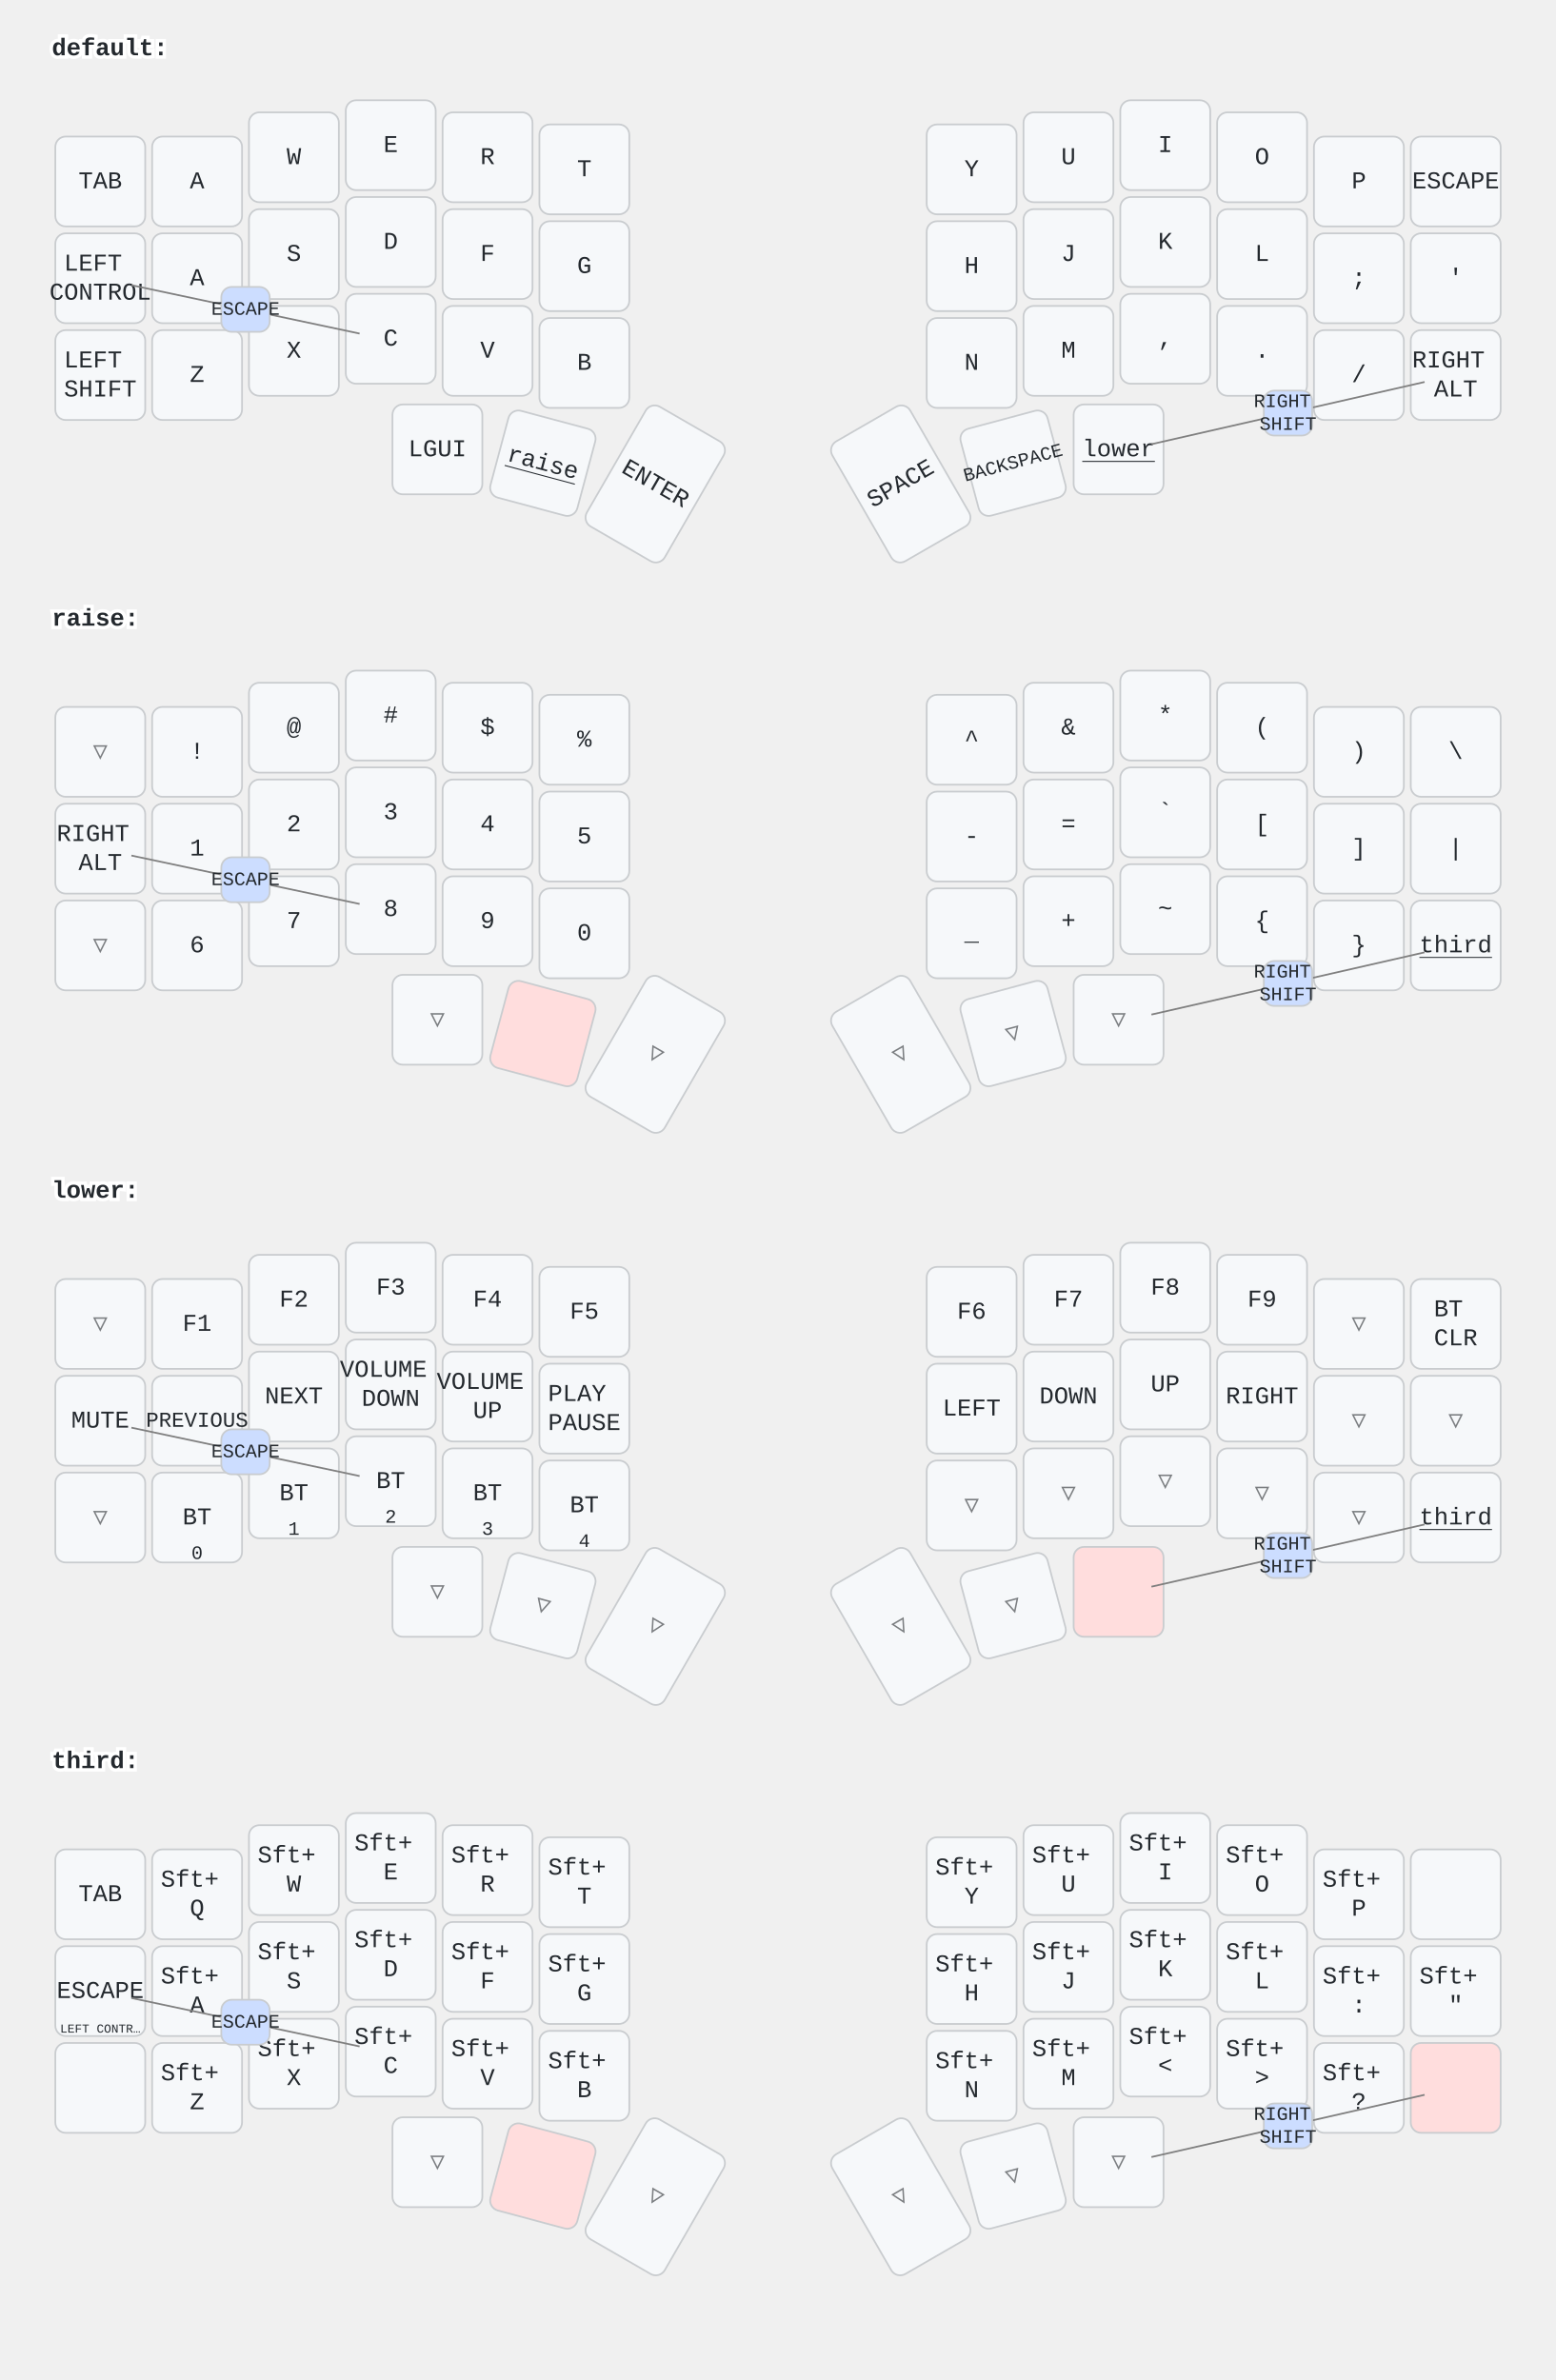
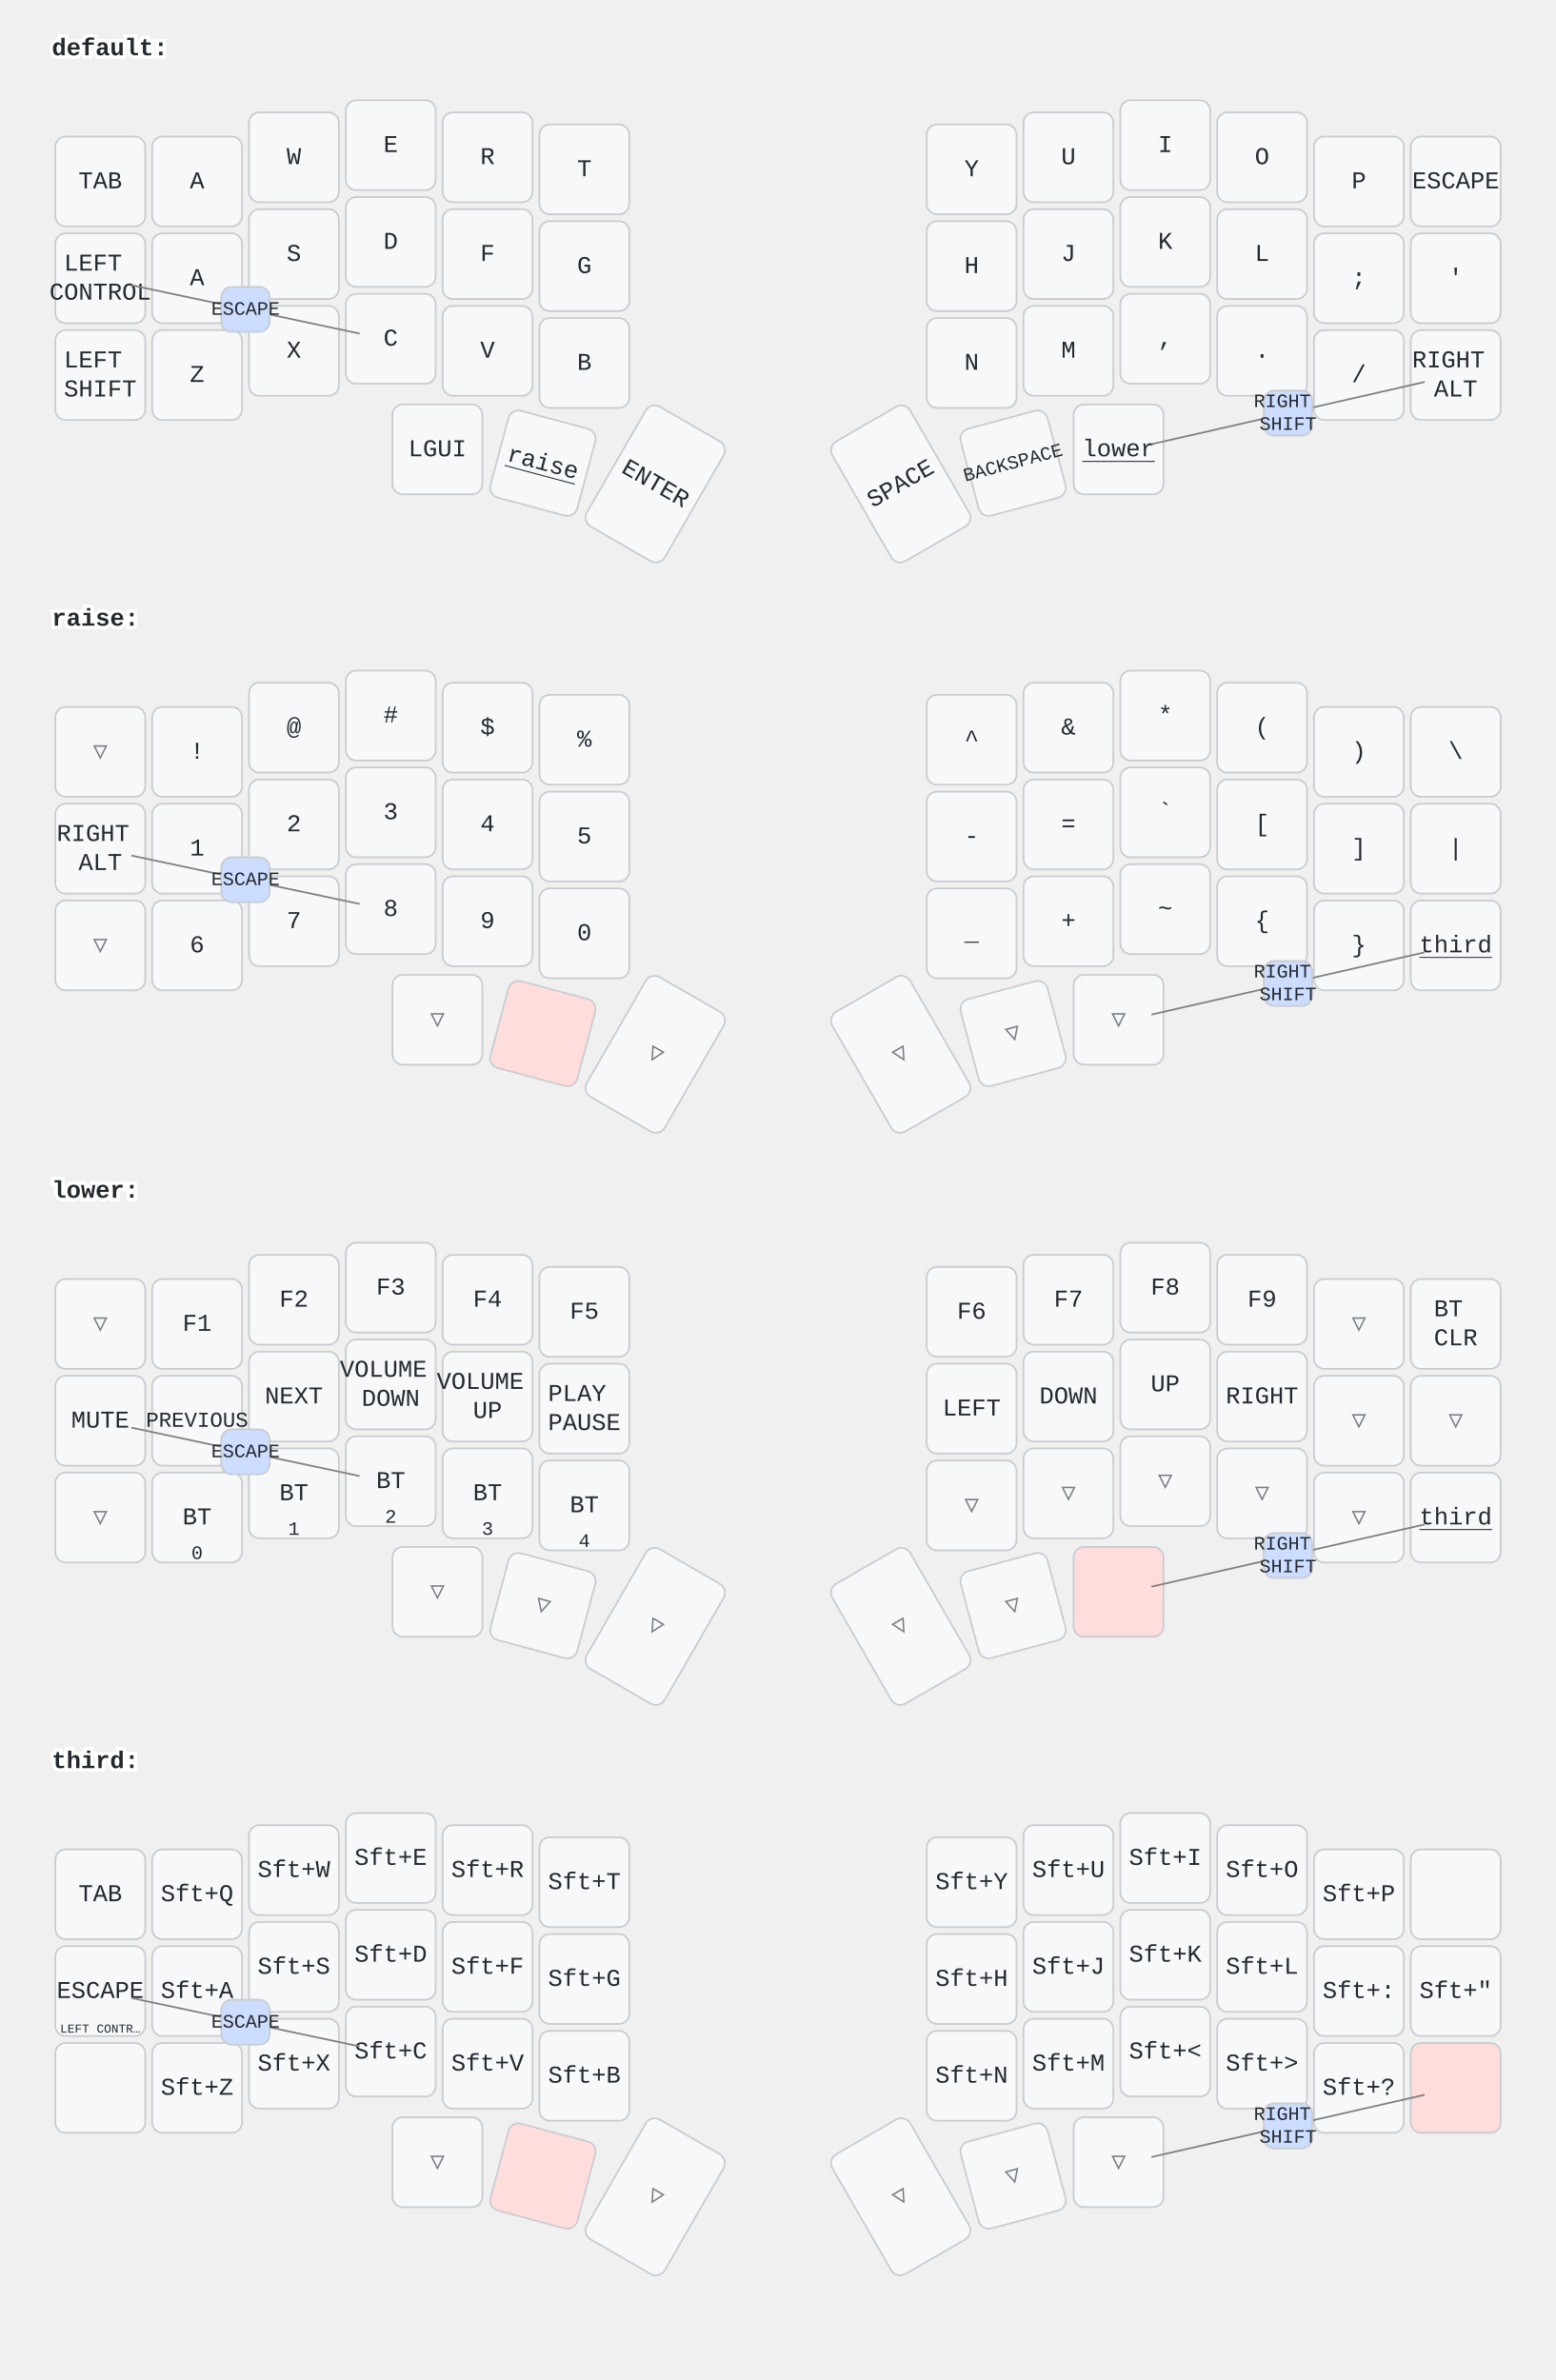
<svg xmlns="http://www.w3.org/2000/svg" width="900" height="1377" viewBox="0 0 900 1377" class="keymap">
  <style>/* inherit to force styles through use tags */
svg path {
    fill: inherit;
}

/* font and background color specifications */
svg.keymap {
    font-family: SFMono-Regular,Consolas,Liberation Mono,Menlo,monospace;
    font-size: 14px;
    font-kerning: normal;
    text-rendering: optimizeLegibility;
    fill: #24292e;
}

/* default key styling */
rect.key {
    fill: #f6f8fa;
}

rect.key, rect.combo {
    stroke: #c9cccf;
    stroke-width: 1;
}

/* default key side styling, only used is draw_key_sides is set */
rect.side {
    filter: brightness(90%);
}

/* color accent for combo boxes */
rect.combo, rect.combo-separate {
    fill: #cdf;
}

/* color accent for held keys */
rect.held, rect.combo.held {
    fill: #fdd;
}

/* color accent for ghost (optional) keys */
rect.ghost, rect.combo.ghost {
    stroke-dasharray: 4, 4;
    stroke-width: 2;
}

text {
    text-anchor: middle;
    dominant-baseline: middle;
}

/* styling for layer labels */
text.label {
    font-weight: bold;
    text-anchor: start;
    stroke: white;
    stroke-width: 4;
    paint-order: stroke;
}

/* styling for optional footer */
text.footer {
    text-anchor: end;
    dominant-baseline: auto;
    stroke: white;
    stroke-width: 4;
    paint-order: stroke;
}

- /* styling for combo tap, and key hold/shifted label text */
- text.combo, text.hold, text.shifted {
+ /* styling for combo tap, and key non-tap label text */
+ text.combo, text.hold, text.shifted, text.left, text.right {
    font-size: 11px;
}

text.hold {
    text-anchor: middle;
    dominant-baseline: auto;
}

text.shifted {
    text-anchor: middle;
    dominant-baseline: hanging;
}

+ text.left {
+     text-anchor: start;
+ }
+ 
+ text.right {
+     text-anchor: end;
+ }
+ 
text.layer-activator {
    text-decoration: underline;
}

/* styling for hold/shifted label text in combo box */
- text.combo.hold, text.combo.shifted {
+ text.combo.hold, text.combo.shifted, text.combo.left, text.combo.right {
    font-size: 8px;
}

/* lighter symbol for transparent keys */
text.trans {
    fill: #7b7e81;
}

/* styling for combo dendrons */
path.combo {
    stroke-width: 1;
    stroke: gray;
    fill: none;
}

/* Start Tabler Icons Cleanup */
/* cannot use height/width with glyphs */
.icon-tabler &gt; path {
    fill: inherit;
    stroke: inherit;
    stroke-width: 2;
}
/* hide tabler's default box */
.icon-tabler &gt; path[stroke="none"][fill="none"] {
    visibility: hidden;
}
/* End Tabler Icons Cleanup */
</style>
  <g transform="translate(30, 0)" class="layer-default">
    <text x="0" y="28" class="label" id="default">default:</text>
    <g transform="translate(0, 56)">
      <g transform="translate(28, 49)" class="key keypos-0">
        <rect rx="6" ry="6" x="-26" y="-26" width="52" height="52" class="key" />
        <text x="0" y="0" class="key tap">TAB</text>
      </g>
      <g transform="translate(84, 49)" class="key keypos-1">
        <rect rx="6" ry="6" x="-26" y="-26" width="52" height="52" class="key" />
        <text x="0" y="0" class="key tap">A</text>
      </g>
      <g transform="translate(140, 35)" class="key keypos-2">
        <rect rx="6" ry="6" x="-26" y="-26" width="52" height="52" class="key" />
        <text x="0" y="0" class="key tap">W</text>
      </g>
      <g transform="translate(196, 28)" class="key keypos-3">
        <rect rx="6" ry="6" x="-26" y="-26" width="52" height="52" class="key" />
        <text x="0" y="0" class="key tap">E</text>
      </g>
      <g transform="translate(252, 35)" class="key keypos-4">
        <rect rx="6" ry="6" x="-26" y="-26" width="52" height="52" class="key" />
        <text x="0" y="0" class="key tap">R</text>
      </g>
      <g transform="translate(308, 42)" class="key keypos-5">
        <rect rx="6" ry="6" x="-26" y="-26" width="52" height="52" class="key" />
        <text x="0" y="0" class="key tap">T</text>
      </g>
      <g transform="translate(532, 42)" class="key keypos-6">
        <rect rx="6" ry="6" x="-26" y="-26" width="52" height="52" class="key" />
        <text x="0" y="0" class="key tap">Y</text>
      </g>
      <g transform="translate(588, 35)" class="key keypos-7">
        <rect rx="6" ry="6" x="-26" y="-26" width="52" height="52" class="key" />
        <text x="0" y="0" class="key tap">U</text>
      </g>
      <g transform="translate(644, 28)" class="key keypos-8">
        <rect rx="6" ry="6" x="-26" y="-26" width="52" height="52" class="key" />
        <text x="0" y="0" class="key tap">I</text>
      </g>
      <g transform="translate(700, 35)" class="key keypos-9">
        <rect rx="6" ry="6" x="-26" y="-26" width="52" height="52" class="key" />
        <text x="0" y="0" class="key tap">O</text>
      </g>
      <g transform="translate(756, 49)" class="key keypos-10">
        <rect rx="6" ry="6" x="-26" y="-26" width="52" height="52" class="key" />
        <text x="0" y="0" class="key tap">P</text>
      </g>
      <g transform="translate(812, 49)" class="key keypos-11">
        <rect rx="6" ry="6" x="-26" y="-26" width="52" height="52" class="key" />
        <text x="0" y="0" class="key tap">ESCAPE</text>
      </g>
      <g transform="translate(28, 105)" class="key keypos-12">
        <rect rx="6" ry="6" x="-26" y="-26" width="52" height="52" class="key" />
        <text x="0" y="0" class="key tap">
          <tspan x="0" dy="-0.6em">LEFT</tspan>
          <tspan x="0" dy="1.2em">CONTROL</tspan>
        </text>
      </g>
      <g transform="translate(84, 105)" class="key keypos-13">
        <rect rx="6" ry="6" x="-26" y="-26" width="52" height="52" class="key" />
        <text x="0" y="0" class="key tap">A</text>
      </g>
      <g transform="translate(140, 91)" class="key keypos-14">
        <rect rx="6" ry="6" x="-26" y="-26" width="52" height="52" class="key" />
        <text x="0" y="0" class="key tap">S</text>
      </g>
      <g transform="translate(196, 84)" class="key keypos-15">
        <rect rx="6" ry="6" x="-26" y="-26" width="52" height="52" class="key" />
        <text x="0" y="0" class="key tap">D</text>
      </g>
      <g transform="translate(252, 91)" class="key keypos-16">
        <rect rx="6" ry="6" x="-26" y="-26" width="52" height="52" class="key" />
        <text x="0" y="0" class="key tap">F</text>
      </g>
      <g transform="translate(308, 98)" class="key keypos-17">
        <rect rx="6" ry="6" x="-26" y="-26" width="52" height="52" class="key" />
        <text x="0" y="0" class="key tap">G</text>
      </g>
      <g transform="translate(532, 98)" class="key keypos-18">
        <rect rx="6" ry="6" x="-26" y="-26" width="52" height="52" class="key" />
        <text x="0" y="0" class="key tap">H</text>
      </g>
      <g transform="translate(588, 91)" class="key keypos-19">
        <rect rx="6" ry="6" x="-26" y="-26" width="52" height="52" class="key" />
        <text x="0" y="0" class="key tap">J</text>
      </g>
      <g transform="translate(644, 84)" class="key keypos-20">
        <rect rx="6" ry="6" x="-26" y="-26" width="52" height="52" class="key" />
        <text x="0" y="0" class="key tap">K</text>
      </g>
      <g transform="translate(700, 91)" class="key keypos-21">
        <rect rx="6" ry="6" x="-26" y="-26" width="52" height="52" class="key" />
        <text x="0" y="0" class="key tap">L</text>
      </g>
      <g transform="translate(756, 105)" class="key keypos-22">
        <rect rx="6" ry="6" x="-26" y="-26" width="52" height="52" class="key" />
        <text x="0" y="0" class="key tap">;</text>
      </g>
      <g transform="translate(812, 105)" class="key keypos-23">
        <rect rx="6" ry="6" x="-26" y="-26" width="52" height="52" class="key" />
        <text x="0" y="0" class="key tap">'</text>
      </g>
      <g transform="translate(28, 161)" class="key keypos-24">
        <rect rx="6" ry="6" x="-26" y="-26" width="52" height="52" class="key" />
        <text x="0" y="0" class="key tap">
          <tspan x="0" dy="-0.6em">LEFT</tspan>
          <tspan x="0" dy="1.2em">SHIFT</tspan>
        </text>
      </g>
      <g transform="translate(84, 161)" class="key keypos-25">
        <rect rx="6" ry="6" x="-26" y="-26" width="52" height="52" class="key" />
        <text x="0" y="0" class="key tap">Z</text>
      </g>
      <g transform="translate(140, 147)" class="key keypos-26">
        <rect rx="6" ry="6" x="-26" y="-26" width="52" height="52" class="key" />
        <text x="0" y="0" class="key tap">X</text>
      </g>
      <g transform="translate(196, 140)" class="key keypos-27">
        <rect rx="6" ry="6" x="-26" y="-26" width="52" height="52" class="key" />
        <text x="0" y="0" class="key tap">C</text>
      </g>
      <g transform="translate(252, 147)" class="key keypos-28">
        <rect rx="6" ry="6" x="-26" y="-26" width="52" height="52" class="key" />
        <text x="0" y="0" class="key tap">V</text>
      </g>
      <g transform="translate(308, 154)" class="key keypos-29">
        <rect rx="6" ry="6" x="-26" y="-26" width="52" height="52" class="key" />
        <text x="0" y="0" class="key tap">B</text>
      </g>
      <g transform="translate(532, 154)" class="key keypos-30">
        <rect rx="6" ry="6" x="-26" y="-26" width="52" height="52" class="key" />
        <text x="0" y="0" class="key tap">N</text>
      </g>
      <g transform="translate(588, 147)" class="key keypos-31">
        <rect rx="6" ry="6" x="-26" y="-26" width="52" height="52" class="key" />
        <text x="0" y="0" class="key tap">M</text>
      </g>
      <g transform="translate(644, 140)" class="key keypos-32">
        <rect rx="6" ry="6" x="-26" y="-26" width="52" height="52" class="key" />
        <text x="0" y="0" class="key tap">,</text>
      </g>
      <g transform="translate(700, 147)" class="key keypos-33">
        <rect rx="6" ry="6" x="-26" y="-26" width="52" height="52" class="key" />
        <text x="0" y="0" class="key tap">.</text>
      </g>
      <g transform="translate(756, 161)" class="key keypos-34">
        <rect rx="6" ry="6" x="-26" y="-26" width="52" height="52" class="key" />
        <text x="0" y="0" class="key tap">/</text>
      </g>
      <g transform="translate(812, 161)" class="key keypos-35">
        <rect rx="6" ry="6" x="-26" y="-26" width="52" height="52" class="key" />
        <text x="0" y="0" class="key tap">
          <tspan x="0" dy="-0.6em">RIGHT</tspan>
          <tspan x="0" dy="1.2em">ALT</tspan>
        </text>
      </g>
      <g transform="translate(223, 204)" class="key keypos-36">
        <rect rx="6" ry="6" x="-26" y="-26" width="52" height="52" class="key" />
        <text x="0" y="0" class="key tap">LGUI</text>
      </g>
      <g transform="translate(284, 212) rotate(15.0)" class="key keypos-37">
        <rect rx="6" ry="6" x="-26" y="-26" width="52" height="52" class="key" />
        <a href="#raise">
          <text x="0" y="0" class="key tap layer-activator">raise</text>
        </a>
      </g>
      <g transform="translate(349, 224) rotate(30.0)" class="key keypos-38">
        <rect rx="6" ry="6" x="-26" y="-40" width="52" height="80" class="key" />
        <text x="0" y="0" class="key tap">ENTER</text>
      </g>
      <g transform="translate(491, 224) rotate(-30.0)" class="key keypos-39">
        <rect rx="6" ry="6" x="-26" y="-40" width="52" height="80" class="key" />
        <text x="0" y="0" class="key tap">SPACE</text>
      </g>
      <g transform="translate(556, 212) rotate(-15.0)" class="key keypos-40">
        <rect rx="6" ry="6" x="-26" y="-26" width="52" height="52" class="key" />
        <text x="0" y="0" class="key tap">
          <tspan style="font-size: 78%">BACKSPACE</tspan>
        </text>
      </g>
      <g transform="translate(617, 204)" class="key keypos-41">
        <rect rx="6" ry="6" x="-26" y="-26" width="52" height="52" class="key" />
        <a href="#lower">
          <text x="0" y="0" class="key tap layer-activator">lower</text>
        </a>
      </g>
      <g class="combo combopos-0">
        <path d="M112,123 l-66,-14" class="combo" />
        <path d="M112,123 l66,14" class="combo" />
        <rect rx="6" ry="6" x="98" y="110" width="28" height="26" class="combo" />
        <text x="112" y="123" class="combo tap">ESCAPE</text>
      </g>
      <g class="combo combopos-1">
        <path d="M715,183 l-79,18" class="combo" />
        <path d="M715,183 l79,-18" class="combo" />
        <rect rx="6" ry="6" x="701" y="170" width="28" height="26" class="combo" />
        <text x="715" y="183" class="combo tap">
          <tspan x="715" dy="-0.6em">RIGHT</tspan>
          <tspan x="715" dy="1.2em">SHIFT</tspan>
        </text>
      </g>
    </g>
  </g>
  <g transform="translate(30, 330)" class="layer-raise">
    <text x="0" y="28" class="label" id="raise">raise:</text>
    <g transform="translate(0, 56)">
      <g transform="translate(28, 49)" class="key trans keypos-0">
        <rect rx="6" ry="6" x="-26" y="-26" width="52" height="52" class="key trans" />
        <text x="0" y="0" class="key trans tap">▽</text>
      </g>
      <g transform="translate(84, 49)" class="key keypos-1">
        <rect rx="6" ry="6" x="-26" y="-26" width="52" height="52" class="key" />
        <text x="0" y="0" class="key tap">!</text>
      </g>
      <g transform="translate(140, 35)" class="key keypos-2">
        <rect rx="6" ry="6" x="-26" y="-26" width="52" height="52" class="key" />
        <text x="0" y="0" class="key tap">@</text>
      </g>
      <g transform="translate(196, 28)" class="key keypos-3">
        <rect rx="6" ry="6" x="-26" y="-26" width="52" height="52" class="key" />
        <text x="0" y="0" class="key tap">#</text>
      </g>
      <g transform="translate(252, 35)" class="key keypos-4">
        <rect rx="6" ry="6" x="-26" y="-26" width="52" height="52" class="key" />
        <text x="0" y="0" class="key tap">$</text>
      </g>
      <g transform="translate(308, 42)" class="key keypos-5">
        <rect rx="6" ry="6" x="-26" y="-26" width="52" height="52" class="key" />
        <text x="0" y="0" class="key tap">%</text>
      </g>
      <g transform="translate(532, 42)" class="key keypos-6">
        <rect rx="6" ry="6" x="-26" y="-26" width="52" height="52" class="key" />
        <text x="0" y="0" class="key tap">^</text>
      </g>
      <g transform="translate(588, 35)" class="key keypos-7">
        <rect rx="6" ry="6" x="-26" y="-26" width="52" height="52" class="key" />
        <text x="0" y="0" class="key tap">&amp;</text>
      </g>
      <g transform="translate(644, 28)" class="key keypos-8">
        <rect rx="6" ry="6" x="-26" y="-26" width="52" height="52" class="key" />
        <text x="0" y="0" class="key tap">*</text>
      </g>
      <g transform="translate(700, 35)" class="key keypos-9">
        <rect rx="6" ry="6" x="-26" y="-26" width="52" height="52" class="key" />
        <text x="0" y="0" class="key tap">(</text>
      </g>
      <g transform="translate(756, 49)" class="key keypos-10">
        <rect rx="6" ry="6" x="-26" y="-26" width="52" height="52" class="key" />
        <text x="0" y="0" class="key tap">)</text>
      </g>
      <g transform="translate(812, 49)" class="key keypos-11">
        <rect rx="6" ry="6" x="-26" y="-26" width="52" height="52" class="key" />
        <text x="0" y="0" class="key tap">\</text>
      </g>
      <g transform="translate(28, 105)" class="key keypos-12">
        <rect rx="6" ry="6" x="-26" y="-26" width="52" height="52" class="key" />
        <text x="0" y="0" class="key tap">
          <tspan x="0" dy="-0.6em">RIGHT</tspan>
          <tspan x="0" dy="1.2em">ALT</tspan>
        </text>
      </g>
      <g transform="translate(84, 105)" class="key keypos-13">
        <rect rx="6" ry="6" x="-26" y="-26" width="52" height="52" class="key" />
        <text x="0" y="0" class="key tap">1</text>
      </g>
      <g transform="translate(140, 91)" class="key keypos-14">
        <rect rx="6" ry="6" x="-26" y="-26" width="52" height="52" class="key" />
        <text x="0" y="0" class="key tap">2</text>
      </g>
      <g transform="translate(196, 84)" class="key keypos-15">
        <rect rx="6" ry="6" x="-26" y="-26" width="52" height="52" class="key" />
        <text x="0" y="0" class="key tap">3</text>
      </g>
      <g transform="translate(252, 91)" class="key keypos-16">
        <rect rx="6" ry="6" x="-26" y="-26" width="52" height="52" class="key" />
        <text x="0" y="0" class="key tap">4</text>
      </g>
      <g transform="translate(308, 98)" class="key keypos-17">
        <rect rx="6" ry="6" x="-26" y="-26" width="52" height="52" class="key" />
        <text x="0" y="0" class="key tap">5</text>
      </g>
      <g transform="translate(532, 98)" class="key keypos-18">
        <rect rx="6" ry="6" x="-26" y="-26" width="52" height="52" class="key" />
        <text x="0" y="0" class="key tap">-</text>
      </g>
      <g transform="translate(588, 91)" class="key keypos-19">
        <rect rx="6" ry="6" x="-26" y="-26" width="52" height="52" class="key" />
        <text x="0" y="0" class="key tap">=</text>
      </g>
      <g transform="translate(644, 84)" class="key keypos-20">
        <rect rx="6" ry="6" x="-26" y="-26" width="52" height="52" class="key" />
        <text x="0" y="0" class="key tap">`</text>
      </g>
      <g transform="translate(700, 91)" class="key keypos-21">
        <rect rx="6" ry="6" x="-26" y="-26" width="52" height="52" class="key" />
        <text x="0" y="0" class="key tap">[</text>
      </g>
      <g transform="translate(756, 105)" class="key keypos-22">
        <rect rx="6" ry="6" x="-26" y="-26" width="52" height="52" class="key" />
        <text x="0" y="0" class="key tap">]</text>
      </g>
      <g transform="translate(812, 105)" class="key keypos-23">
        <rect rx="6" ry="6" x="-26" y="-26" width="52" height="52" class="key" />
        <text x="0" y="0" class="key tap">|</text>
      </g>
      <g transform="translate(28, 161)" class="key trans keypos-24">
        <rect rx="6" ry="6" x="-26" y="-26" width="52" height="52" class="key trans" />
        <text x="0" y="0" class="key trans tap">▽</text>
      </g>
      <g transform="translate(84, 161)" class="key keypos-25">
        <rect rx="6" ry="6" x="-26" y="-26" width="52" height="52" class="key" />
        <text x="0" y="0" class="key tap">6</text>
      </g>
      <g transform="translate(140, 147)" class="key keypos-26">
        <rect rx="6" ry="6" x="-26" y="-26" width="52" height="52" class="key" />
        <text x="0" y="0" class="key tap">7</text>
      </g>
      <g transform="translate(196, 140)" class="key keypos-27">
        <rect rx="6" ry="6" x="-26" y="-26" width="52" height="52" class="key" />
        <text x="0" y="0" class="key tap">8</text>
      </g>
      <g transform="translate(252, 147)" class="key keypos-28">
        <rect rx="6" ry="6" x="-26" y="-26" width="52" height="52" class="key" />
        <text x="0" y="0" class="key tap">9</text>
      </g>
      <g transform="translate(308, 154)" class="key keypos-29">
        <rect rx="6" ry="6" x="-26" y="-26" width="52" height="52" class="key" />
        <text x="0" y="0" class="key tap">0</text>
      </g>
      <g transform="translate(532, 154)" class="key keypos-30">
        <rect rx="6" ry="6" x="-26" y="-26" width="52" height="52" class="key" />
        <text x="0" y="0" class="key tap">_</text>
      </g>
      <g transform="translate(588, 147)" class="key keypos-31">
        <rect rx="6" ry="6" x="-26" y="-26" width="52" height="52" class="key" />
        <text x="0" y="0" class="key tap">+</text>
      </g>
      <g transform="translate(644, 140)" class="key keypos-32">
        <rect rx="6" ry="6" x="-26" y="-26" width="52" height="52" class="key" />
        <text x="0" y="0" class="key tap">~</text>
      </g>
      <g transform="translate(700, 147)" class="key keypos-33">
        <rect rx="6" ry="6" x="-26" y="-26" width="52" height="52" class="key" />
        <text x="0" y="0" class="key tap">{</text>
      </g>
      <g transform="translate(756, 161)" class="key keypos-34">
        <rect rx="6" ry="6" x="-26" y="-26" width="52" height="52" class="key" />
        <text x="0" y="0" class="key tap">}</text>
      </g>
      <g transform="translate(812, 161)" class="key keypos-35">
        <rect rx="6" ry="6" x="-26" y="-26" width="52" height="52" class="key" />
        <a href="#third">
          <text x="0" y="0" class="key tap layer-activator">third</text>
        </a>
      </g>
      <g transform="translate(223, 204)" class="key trans keypos-36">
        <rect rx="6" ry="6" x="-26" y="-26" width="52" height="52" class="key trans" />
        <text x="0" y="0" class="key trans tap">▽</text>
      </g>
      <g transform="translate(284, 212) rotate(15.0)" class="key held keypos-37">
        <rect rx="6" ry="6" x="-26" y="-26" width="52" height="52" class="key held" />
      </g>
      <g transform="translate(349, 224) rotate(30.0)" class="key trans keypos-38">
        <rect rx="6" ry="6" x="-26" y="-40" width="52" height="80" class="key trans" />
        <text x="0" y="0" class="key trans tap">▽</text>
      </g>
      <g transform="translate(491, 224) rotate(-30.0)" class="key trans keypos-39">
        <rect rx="6" ry="6" x="-26" y="-40" width="52" height="80" class="key trans" />
        <text x="0" y="0" class="key trans tap">▽</text>
      </g>
      <g transform="translate(556, 212) rotate(-15.0)" class="key trans keypos-40">
        <rect rx="6" ry="6" x="-26" y="-26" width="52" height="52" class="key trans" />
        <text x="0" y="0" class="key trans tap">▽</text>
      </g>
      <g transform="translate(617, 204)" class="key trans keypos-41">
        <rect rx="6" ry="6" x="-26" y="-26" width="52" height="52" class="key trans" />
        <text x="0" y="0" class="key trans tap">▽</text>
      </g>
      <g class="combo combopos-0">
        <path d="M112,123 l-66,-14" class="combo" />
        <path d="M112,123 l66,14" class="combo" />
        <rect rx="6" ry="6" x="98" y="110" width="28" height="26" class="combo" />
        <text x="112" y="123" class="combo tap">ESCAPE</text>
      </g>
      <g class="combo combopos-1">
        <path d="M715,183 l-79,18" class="combo" />
        <path d="M715,183 l79,-18" class="combo" />
        <rect rx="6" ry="6" x="701" y="170" width="28" height="26" class="combo" />
        <text x="715" y="183" class="combo tap">
          <tspan x="715" dy="-0.6em">RIGHT</tspan>
          <tspan x="715" dy="1.2em">SHIFT</tspan>
        </text>
      </g>
    </g>
  </g>
  <g transform="translate(30, 661)" class="layer-lower">
    <text x="0" y="28" class="label" id="lower">lower:</text>
    <g transform="translate(0, 56)">
      <g transform="translate(28, 49)" class="key trans keypos-0">
        <rect rx="6" ry="6" x="-26" y="-26" width="52" height="52" class="key trans" />
        <text x="0" y="0" class="key trans tap">▽</text>
      </g>
      <g transform="translate(84, 49)" class="key keypos-1">
        <rect rx="6" ry="6" x="-26" y="-26" width="52" height="52" class="key" />
        <text x="0" y="0" class="key tap">F1</text>
      </g>
      <g transform="translate(140, 35)" class="key keypos-2">
        <rect rx="6" ry="6" x="-26" y="-26" width="52" height="52" class="key" />
        <text x="0" y="0" class="key tap">F2</text>
      </g>
      <g transform="translate(196, 28)" class="key keypos-3">
        <rect rx="6" ry="6" x="-26" y="-26" width="52" height="52" class="key" />
        <text x="0" y="0" class="key tap">F3</text>
      </g>
      <g transform="translate(252, 35)" class="key keypos-4">
        <rect rx="6" ry="6" x="-26" y="-26" width="52" height="52" class="key" />
        <text x="0" y="0" class="key tap">F4</text>
      </g>
      <g transform="translate(308, 42)" class="key keypos-5">
        <rect rx="6" ry="6" x="-26" y="-26" width="52" height="52" class="key" />
        <text x="0" y="0" class="key tap">F5</text>
      </g>
      <g transform="translate(532, 42)" class="key keypos-6">
        <rect rx="6" ry="6" x="-26" y="-26" width="52" height="52" class="key" />
        <text x="0" y="0" class="key tap">F6</text>
      </g>
      <g transform="translate(588, 35)" class="key keypos-7">
        <rect rx="6" ry="6" x="-26" y="-26" width="52" height="52" class="key" />
        <text x="0" y="0" class="key tap">F7</text>
      </g>
      <g transform="translate(644, 28)" class="key keypos-8">
        <rect rx="6" ry="6" x="-26" y="-26" width="52" height="52" class="key" />
        <text x="0" y="0" class="key tap">F8</text>
      </g>
      <g transform="translate(700, 35)" class="key keypos-9">
        <rect rx="6" ry="6" x="-26" y="-26" width="52" height="52" class="key" />
        <text x="0" y="0" class="key tap">F9</text>
      </g>
      <g transform="translate(756, 49)" class="key trans keypos-10">
        <rect rx="6" ry="6" x="-26" y="-26" width="52" height="52" class="key trans" />
        <text x="0" y="0" class="key trans tap">▽</text>
      </g>
      <g transform="translate(812, 49)" class="key keypos-11">
        <rect rx="6" ry="6" x="-26" y="-26" width="52" height="52" class="key" />
        <text x="0" y="0" class="key tap">
          <tspan x="0" dy="-0.6em">BT</tspan>
          <tspan x="0" dy="1.2em">CLR</tspan>
        </text>
      </g>
      <g transform="translate(28, 105)" class="key keypos-12">
        <rect rx="6" ry="6" x="-26" y="-26" width="52" height="52" class="key" />
        <text x="0" y="0" class="key tap">MUTE</text>
      </g>
      <g transform="translate(84, 105)" class="key keypos-13">
        <rect rx="6" ry="6" x="-26" y="-26" width="52" height="52" class="key" />
        <text x="0" y="0" class="key tap">
          <tspan style="font-size: 88%">PREVIOUS</tspan>
        </text>
      </g>
      <g transform="translate(140, 91)" class="key keypos-14">
        <rect rx="6" ry="6" x="-26" y="-26" width="52" height="52" class="key" />
        <text x="0" y="0" class="key tap">NEXT</text>
      </g>
      <g transform="translate(196, 84)" class="key keypos-15">
        <rect rx="6" ry="6" x="-26" y="-26" width="52" height="52" class="key" />
        <text x="0" y="0" class="key tap">
          <tspan x="0" dy="-0.6em">VOLUME</tspan>
          <tspan x="0" dy="1.2em">DOWN</tspan>
        </text>
      </g>
      <g transform="translate(252, 91)" class="key keypos-16">
        <rect rx="6" ry="6" x="-26" y="-26" width="52" height="52" class="key" />
        <text x="0" y="0" class="key tap">
          <tspan x="0" dy="-0.6em">VOLUME</tspan>
          <tspan x="0" dy="1.2em">UP</tspan>
        </text>
      </g>
      <g transform="translate(308, 98)" class="key keypos-17">
        <rect rx="6" ry="6" x="-26" y="-26" width="52" height="52" class="key" />
        <text x="0" y="0" class="key tap">
          <tspan x="0" dy="-0.6em">PLAY</tspan>
          <tspan x="0" dy="1.2em">PAUSE</tspan>
        </text>
      </g>
      <g transform="translate(532, 98)" class="key keypos-18">
        <rect rx="6" ry="6" x="-26" y="-26" width="52" height="52" class="key" />
        <text x="0" y="0" class="key tap">LEFT</text>
      </g>
      <g transform="translate(588, 91)" class="key keypos-19">
        <rect rx="6" ry="6" x="-26" y="-26" width="52" height="52" class="key" />
        <text x="0" y="0" class="key tap">DOWN</text>
      </g>
      <g transform="translate(644, 84)" class="key keypos-20">
        <rect rx="6" ry="6" x="-26" y="-26" width="52" height="52" class="key" />
        <text x="0" y="0" class="key tap">UP</text>
      </g>
      <g transform="translate(700, 91)" class="key keypos-21">
        <rect rx="6" ry="6" x="-26" y="-26" width="52" height="52" class="key" />
        <text x="0" y="0" class="key tap">RIGHT</text>
      </g>
      <g transform="translate(756, 105)" class="key trans keypos-22">
        <rect rx="6" ry="6" x="-26" y="-26" width="52" height="52" class="key trans" />
        <text x="0" y="0" class="key trans tap">▽</text>
      </g>
      <g transform="translate(812, 105)" class="key trans keypos-23">
        <rect rx="6" ry="6" x="-26" y="-26" width="52" height="52" class="key trans" />
        <text x="0" y="0" class="key trans tap">▽</text>
      </g>
      <g transform="translate(28, 161)" class="key trans keypos-24">
        <rect rx="6" ry="6" x="-26" y="-26" width="52" height="52" class="key trans" />
        <text x="0" y="0" class="key trans tap">▽</text>
      </g>
      <g transform="translate(84, 161)" class="key keypos-25">
        <rect rx="6" ry="6" x="-26" y="-26" width="52" height="52" class="key" />
        <text x="0" y="0" class="key tap">BT</text>
        <text x="0" y="24" class="key hold">0</text>
      </g>
      <g transform="translate(140, 147)" class="key keypos-26">
        <rect rx="6" ry="6" x="-26" y="-26" width="52" height="52" class="key" />
        <text x="0" y="0" class="key tap">BT</text>
        <text x="0" y="24" class="key hold">1</text>
      </g>
      <g transform="translate(196, 140)" class="key keypos-27">
        <rect rx="6" ry="6" x="-26" y="-26" width="52" height="52" class="key" />
        <text x="0" y="0" class="key tap">BT</text>
        <text x="0" y="24" class="key hold">2</text>
      </g>
      <g transform="translate(252, 147)" class="key keypos-28">
        <rect rx="6" ry="6" x="-26" y="-26" width="52" height="52" class="key" />
        <text x="0" y="0" class="key tap">BT</text>
        <text x="0" y="24" class="key hold">3</text>
      </g>
      <g transform="translate(308, 154)" class="key keypos-29">
        <rect rx="6" ry="6" x="-26" y="-26" width="52" height="52" class="key" />
        <text x="0" y="0" class="key tap">BT</text>
        <text x="0" y="24" class="key hold">4</text>
      </g>
      <g transform="translate(532, 154)" class="key trans keypos-30">
        <rect rx="6" ry="6" x="-26" y="-26" width="52" height="52" class="key trans" />
        <text x="0" y="0" class="key trans tap">▽</text>
      </g>
      <g transform="translate(588, 147)" class="key trans keypos-31">
        <rect rx="6" ry="6" x="-26" y="-26" width="52" height="52" class="key trans" />
        <text x="0" y="0" class="key trans tap">▽</text>
      </g>
      <g transform="translate(644, 140)" class="key trans keypos-32">
        <rect rx="6" ry="6" x="-26" y="-26" width="52" height="52" class="key trans" />
        <text x="0" y="0" class="key trans tap">▽</text>
      </g>
      <g transform="translate(700, 147)" class="key trans keypos-33">
        <rect rx="6" ry="6" x="-26" y="-26" width="52" height="52" class="key trans" />
        <text x="0" y="0" class="key trans tap">▽</text>
      </g>
      <g transform="translate(756, 161)" class="key trans keypos-34">
        <rect rx="6" ry="6" x="-26" y="-26" width="52" height="52" class="key trans" />
        <text x="0" y="0" class="key trans tap">▽</text>
      </g>
      <g transform="translate(812, 161)" class="key keypos-35">
        <rect rx="6" ry="6" x="-26" y="-26" width="52" height="52" class="key" />
        <a href="#third">
          <text x="0" y="0" class="key tap layer-activator">third</text>
        </a>
      </g>
      <g transform="translate(223, 204)" class="key trans keypos-36">
        <rect rx="6" ry="6" x="-26" y="-26" width="52" height="52" class="key trans" />
        <text x="0" y="0" class="key trans tap">▽</text>
      </g>
      <g transform="translate(284, 212) rotate(15.0)" class="key trans keypos-37">
        <rect rx="6" ry="6" x="-26" y="-26" width="52" height="52" class="key trans" />
        <text x="0" y="0" class="key trans tap">▽</text>
      </g>
      <g transform="translate(349, 224) rotate(30.0)" class="key trans keypos-38">
        <rect rx="6" ry="6" x="-26" y="-40" width="52" height="80" class="key trans" />
        <text x="0" y="0" class="key trans tap">▽</text>
      </g>
      <g transform="translate(491, 224) rotate(-30.0)" class="key trans keypos-39">
        <rect rx="6" ry="6" x="-26" y="-40" width="52" height="80" class="key trans" />
        <text x="0" y="0" class="key trans tap">▽</text>
      </g>
      <g transform="translate(556, 212) rotate(-15.0)" class="key trans keypos-40">
        <rect rx="6" ry="6" x="-26" y="-26" width="52" height="52" class="key trans" />
        <text x="0" y="0" class="key trans tap">▽</text>
      </g>
      <g transform="translate(617, 204)" class="key held keypos-41">
        <rect rx="6" ry="6" x="-26" y="-26" width="52" height="52" class="key held" />
      </g>
      <g class="combo combopos-0">
        <path d="M112,123 l-66,-14" class="combo" />
        <path d="M112,123 l66,14" class="combo" />
        <rect rx="6" ry="6" x="98" y="110" width="28" height="26" class="combo" />
        <text x="112" y="123" class="combo tap">ESCAPE</text>
      </g>
      <g class="combo combopos-1">
        <path d="M715,183 l-79,18" class="combo" />
        <path d="M715,183 l79,-18" class="combo" />
        <rect rx="6" ry="6" x="701" y="170" width="28" height="26" class="combo" />
        <text x="715" y="183" class="combo tap">
          <tspan x="715" dy="-0.6em">RIGHT</tspan>
          <tspan x="715" dy="1.2em">SHIFT</tspan>
        </text>
      </g>
    </g>
  </g>
  <g transform="translate(30, 991)" class="layer-third">
    <text x="0" y="28" class="label" id="third">third:</text>
    <g transform="translate(0, 56)">
      <g transform="translate(28, 49)" class="key keypos-0">
        <rect rx="6" ry="6" x="-26" y="-26" width="52" height="52" class="key" />
        <text x="0" y="0" class="key tap">TAB</text>
      </g>
      <g transform="translate(84, 49)" class="key keypos-1">
        <rect rx="6" ry="6" x="-26" y="-26" width="52" height="52" class="key" />
-         <text x="0" y="0" class="key tap">
-           <tspan x="0" dy="-0.6em">Sft+</tspan>
-           <tspan x="0" dy="1.2em">Q</tspan>
-         </text>
+         <text x="0" y="0" class="key tap">Sft+Q</text>
      </g>
      <g transform="translate(140, 35)" class="key keypos-2">
        <rect rx="6" ry="6" x="-26" y="-26" width="52" height="52" class="key" />
-         <text x="0" y="0" class="key tap">
-           <tspan x="0" dy="-0.6em">Sft+</tspan>
-           <tspan x="0" dy="1.2em">W</tspan>
-         </text>
+         <text x="0" y="0" class="key tap">Sft+W</text>
      </g>
      <g transform="translate(196, 28)" class="key keypos-3">
        <rect rx="6" ry="6" x="-26" y="-26" width="52" height="52" class="key" />
-         <text x="0" y="0" class="key tap">
-           <tspan x="0" dy="-0.6em">Sft+</tspan>
-           <tspan x="0" dy="1.2em">E</tspan>
-         </text>
+         <text x="0" y="0" class="key tap">Sft+E</text>
      </g>
      <g transform="translate(252, 35)" class="key keypos-4">
        <rect rx="6" ry="6" x="-26" y="-26" width="52" height="52" class="key" />
-         <text x="0" y="0" class="key tap">
-           <tspan x="0" dy="-0.6em">Sft+</tspan>
-           <tspan x="0" dy="1.2em">R</tspan>
-         </text>
+         <text x="0" y="0" class="key tap">Sft+R</text>
      </g>
      <g transform="translate(308, 42)" class="key keypos-5">
        <rect rx="6" ry="6" x="-26" y="-26" width="52" height="52" class="key" />
-         <text x="0" y="0" class="key tap">
-           <tspan x="0" dy="-0.6em">Sft+</tspan>
-           <tspan x="0" dy="1.2em">T</tspan>
-         </text>
+         <text x="0" y="0" class="key tap">Sft+T</text>
      </g>
      <g transform="translate(532, 42)" class="key keypos-6">
        <rect rx="6" ry="6" x="-26" y="-26" width="52" height="52" class="key" />
-         <text x="0" y="0" class="key tap">
-           <tspan x="0" dy="-0.6em">Sft+</tspan>
-           <tspan x="0" dy="1.2em">Y</tspan>
-         </text>
+         <text x="0" y="0" class="key tap">Sft+Y</text>
      </g>
      <g transform="translate(588, 35)" class="key keypos-7">
        <rect rx="6" ry="6" x="-26" y="-26" width="52" height="52" class="key" />
-         <text x="0" y="0" class="key tap">
-           <tspan x="0" dy="-0.6em">Sft+</tspan>
-           <tspan x="0" dy="1.2em">U</tspan>
-         </text>
+         <text x="0" y="0" class="key tap">Sft+U</text>
      </g>
      <g transform="translate(644, 28)" class="key keypos-8">
        <rect rx="6" ry="6" x="-26" y="-26" width="52" height="52" class="key" />
-         <text x="0" y="0" class="key tap">
-           <tspan x="0" dy="-0.6em">Sft+</tspan>
-           <tspan x="0" dy="1.2em">I</tspan>
-         </text>
+         <text x="0" y="0" class="key tap">Sft+I</text>
      </g>
      <g transform="translate(700, 35)" class="key keypos-9">
        <rect rx="6" ry="6" x="-26" y="-26" width="52" height="52" class="key" />
-         <text x="0" y="0" class="key tap">
-           <tspan x="0" dy="-0.6em">Sft+</tspan>
-           <tspan x="0" dy="1.2em">O</tspan>
-         </text>
+         <text x="0" y="0" class="key tap">Sft+O</text>
      </g>
      <g transform="translate(756, 49)" class="key keypos-10">
        <rect rx="6" ry="6" x="-26" y="-26" width="52" height="52" class="key" />
-         <text x="0" y="0" class="key tap">
-           <tspan x="0" dy="-0.6em">Sft+</tspan>
-           <tspan x="0" dy="1.2em">P</tspan>
-         </text>
+         <text x="0" y="0" class="key tap">Sft+P</text>
      </g>
      <g transform="translate(812, 49)" class="key keypos-11">
        <rect rx="6" ry="6" x="-26" y="-26" width="52" height="52" class="key" />
      </g>
      <g transform="translate(28, 105)" class="key keypos-12">
        <rect rx="6" ry="6" x="-26" y="-26" width="52" height="52" class="key" />
        <text x="0" y="0" class="key tap">ESCAPE</text>
        <text x="0" y="24" class="key hold">
          <tspan style="font-size: 64%">LEFT CONTR…</tspan>
        </text>
      </g>
      <g transform="translate(84, 105)" class="key keypos-13">
        <rect rx="6" ry="6" x="-26" y="-26" width="52" height="52" class="key" />
-         <text x="0" y="0" class="key tap">
-           <tspan x="0" dy="-0.6em">Sft+</tspan>
-           <tspan x="0" dy="1.2em">A</tspan>
-         </text>
+         <text x="0" y="0" class="key tap">Sft+A</text>
      </g>
      <g transform="translate(140, 91)" class="key keypos-14">
        <rect rx="6" ry="6" x="-26" y="-26" width="52" height="52" class="key" />
-         <text x="0" y="0" class="key tap">
-           <tspan x="0" dy="-0.6em">Sft+</tspan>
-           <tspan x="0" dy="1.2em">S</tspan>
-         </text>
+         <text x="0" y="0" class="key tap">Sft+S</text>
      </g>
      <g transform="translate(196, 84)" class="key keypos-15">
        <rect rx="6" ry="6" x="-26" y="-26" width="52" height="52" class="key" />
-         <text x="0" y="0" class="key tap">
-           <tspan x="0" dy="-0.6em">Sft+</tspan>
-           <tspan x="0" dy="1.2em">D</tspan>
-         </text>
+         <text x="0" y="0" class="key tap">Sft+D</text>
      </g>
      <g transform="translate(252, 91)" class="key keypos-16">
        <rect rx="6" ry="6" x="-26" y="-26" width="52" height="52" class="key" />
-         <text x="0" y="0" class="key tap">
-           <tspan x="0" dy="-0.6em">Sft+</tspan>
-           <tspan x="0" dy="1.2em">F</tspan>
-         </text>
+         <text x="0" y="0" class="key tap">Sft+F</text>
      </g>
      <g transform="translate(308, 98)" class="key keypos-17">
        <rect rx="6" ry="6" x="-26" y="-26" width="52" height="52" class="key" />
-         <text x="0" y="0" class="key tap">
-           <tspan x="0" dy="-0.6em">Sft+</tspan>
-           <tspan x="0" dy="1.2em">G</tspan>
-         </text>
+         <text x="0" y="0" class="key tap">Sft+G</text>
      </g>
      <g transform="translate(532, 98)" class="key keypos-18">
        <rect rx="6" ry="6" x="-26" y="-26" width="52" height="52" class="key" />
-         <text x="0" y="0" class="key tap">
-           <tspan x="0" dy="-0.6em">Sft+</tspan>
-           <tspan x="0" dy="1.2em">H</tspan>
-         </text>
+         <text x="0" y="0" class="key tap">Sft+H</text>
      </g>
      <g transform="translate(588, 91)" class="key keypos-19">
        <rect rx="6" ry="6" x="-26" y="-26" width="52" height="52" class="key" />
-         <text x="0" y="0" class="key tap">
-           <tspan x="0" dy="-0.6em">Sft+</tspan>
-           <tspan x="0" dy="1.2em">J</tspan>
-         </text>
+         <text x="0" y="0" class="key tap">Sft+J</text>
      </g>
      <g transform="translate(644, 84)" class="key keypos-20">
        <rect rx="6" ry="6" x="-26" y="-26" width="52" height="52" class="key" />
-         <text x="0" y="0" class="key tap">
-           <tspan x="0" dy="-0.6em">Sft+</tspan>
-           <tspan x="0" dy="1.2em">K</tspan>
-         </text>
+         <text x="0" y="0" class="key tap">Sft+K</text>
      </g>
      <g transform="translate(700, 91)" class="key keypos-21">
        <rect rx="6" ry="6" x="-26" y="-26" width="52" height="52" class="key" />
-         <text x="0" y="0" class="key tap">
-           <tspan x="0" dy="-0.6em">Sft+</tspan>
-           <tspan x="0" dy="1.2em">L</tspan>
-         </text>
+         <text x="0" y="0" class="key tap">Sft+L</text>
      </g>
      <g transform="translate(756, 105)" class="key keypos-22">
        <rect rx="6" ry="6" x="-26" y="-26" width="52" height="52" class="key" />
-         <text x="0" y="0" class="key tap">
-           <tspan x="0" dy="-0.6em">Sft+</tspan>
-           <tspan x="0" dy="1.2em">:</tspan>
-         </text>
+         <text x="0" y="0" class="key tap">Sft+:</text>
      </g>
      <g transform="translate(812, 105)" class="key keypos-23">
        <rect rx="6" ry="6" x="-26" y="-26" width="52" height="52" class="key" />
-         <text x="0" y="0" class="key tap">
-           <tspan x="0" dy="-0.6em">Sft+</tspan>
-           <tspan x="0" dy="1.2em">"</tspan>
-         </text>
+         <text x="0" y="0" class="key tap">Sft+"</text>
      </g>
      <g transform="translate(28, 161)" class="key keypos-24">
        <rect rx="6" ry="6" x="-26" y="-26" width="52" height="52" class="key" />
      </g>
      <g transform="translate(84, 161)" class="key keypos-25">
        <rect rx="6" ry="6" x="-26" y="-26" width="52" height="52" class="key" />
-         <text x="0" y="0" class="key tap">
-           <tspan x="0" dy="-0.6em">Sft+</tspan>
-           <tspan x="0" dy="1.2em">Z</tspan>
-         </text>
+         <text x="0" y="0" class="key tap">Sft+Z</text>
      </g>
      <g transform="translate(140, 147)" class="key keypos-26">
        <rect rx="6" ry="6" x="-26" y="-26" width="52" height="52" class="key" />
-         <text x="0" y="0" class="key tap">
-           <tspan x="0" dy="-0.6em">Sft+</tspan>
-           <tspan x="0" dy="1.2em">X</tspan>
-         </text>
+         <text x="0" y="0" class="key tap">Sft+X</text>
      </g>
      <g transform="translate(196, 140)" class="key keypos-27">
        <rect rx="6" ry="6" x="-26" y="-26" width="52" height="52" class="key" />
-         <text x="0" y="0" class="key tap">
-           <tspan x="0" dy="-0.6em">Sft+</tspan>
-           <tspan x="0" dy="1.2em">C</tspan>
-         </text>
+         <text x="0" y="0" class="key tap">Sft+C</text>
      </g>
      <g transform="translate(252, 147)" class="key keypos-28">
        <rect rx="6" ry="6" x="-26" y="-26" width="52" height="52" class="key" />
-         <text x="0" y="0" class="key tap">
-           <tspan x="0" dy="-0.6em">Sft+</tspan>
-           <tspan x="0" dy="1.2em">V</tspan>
-         </text>
+         <text x="0" y="0" class="key tap">Sft+V</text>
      </g>
      <g transform="translate(308, 154)" class="key keypos-29">
        <rect rx="6" ry="6" x="-26" y="-26" width="52" height="52" class="key" />
-         <text x="0" y="0" class="key tap">
-           <tspan x="0" dy="-0.6em">Sft+</tspan>
-           <tspan x="0" dy="1.2em">B</tspan>
-         </text>
+         <text x="0" y="0" class="key tap">Sft+B</text>
      </g>
      <g transform="translate(532, 154)" class="key keypos-30">
        <rect rx="6" ry="6" x="-26" y="-26" width="52" height="52" class="key" />
-         <text x="0" y="0" class="key tap">
-           <tspan x="0" dy="-0.6em">Sft+</tspan>
-           <tspan x="0" dy="1.2em">N</tspan>
-         </text>
+         <text x="0" y="0" class="key tap">Sft+N</text>
      </g>
      <g transform="translate(588, 147)" class="key keypos-31">
        <rect rx="6" ry="6" x="-26" y="-26" width="52" height="52" class="key" />
-         <text x="0" y="0" class="key tap">
-           <tspan x="0" dy="-0.6em">Sft+</tspan>
-           <tspan x="0" dy="1.2em">M</tspan>
-         </text>
+         <text x="0" y="0" class="key tap">Sft+M</text>
      </g>
      <g transform="translate(644, 140)" class="key keypos-32">
        <rect rx="6" ry="6" x="-26" y="-26" width="52" height="52" class="key" />
-         <text x="0" y="0" class="key tap">
-           <tspan x="0" dy="-0.6em">Sft+</tspan>
-           <tspan x="0" dy="1.2em">&lt;</tspan>
-         </text>
+         <text x="0" y="0" class="key tap">Sft+&lt;</text>
      </g>
      <g transform="translate(700, 147)" class="key keypos-33">
        <rect rx="6" ry="6" x="-26" y="-26" width="52" height="52" class="key" />
-         <text x="0" y="0" class="key tap">
-           <tspan x="0" dy="-0.6em">Sft+</tspan>
-           <tspan x="0" dy="1.2em">&gt;</tspan>
-         </text>
+         <text x="0" y="0" class="key tap">Sft+&gt;</text>
      </g>
      <g transform="translate(756, 161)" class="key keypos-34">
        <rect rx="6" ry="6" x="-26" y="-26" width="52" height="52" class="key" />
-         <text x="0" y="0" class="key tap">
-           <tspan x="0" dy="-0.6em">Sft+</tspan>
-           <tspan x="0" dy="1.2em">?</tspan>
-         </text>
+         <text x="0" y="0" class="key tap">Sft+?</text>
      </g>
      <g transform="translate(812, 161)" class="key held keypos-35">
        <rect rx="6" ry="6" x="-26" y="-26" width="52" height="52" class="key held" />
      </g>
      <g transform="translate(223, 204)" class="key trans keypos-36">
        <rect rx="6" ry="6" x="-26" y="-26" width="52" height="52" class="key trans" />
        <text x="0" y="0" class="key trans tap">▽</text>
      </g>
      <g transform="translate(284, 212) rotate(15.0)" class="key held keypos-37">
        <rect rx="6" ry="6" x="-26" y="-26" width="52" height="52" class="key held" />
      </g>
      <g transform="translate(349, 224) rotate(30.0)" class="key trans keypos-38">
        <rect rx="6" ry="6" x="-26" y="-40" width="52" height="80" class="key trans" />
        <text x="0" y="0" class="key trans tap">▽</text>
      </g>
      <g transform="translate(491, 224) rotate(-30.0)" class="key trans keypos-39">
        <rect rx="6" ry="6" x="-26" y="-40" width="52" height="80" class="key trans" />
        <text x="0" y="0" class="key trans tap">▽</text>
      </g>
      <g transform="translate(556, 212) rotate(-15.0)" class="key trans keypos-40">
        <rect rx="6" ry="6" x="-26" y="-26" width="52" height="52" class="key trans" />
        <text x="0" y="0" class="key trans tap">▽</text>
      </g>
      <g transform="translate(617, 204)" class="key trans keypos-41">
        <rect rx="6" ry="6" x="-26" y="-26" width="52" height="52" class="key trans" />
        <text x="0" y="0" class="key trans tap">▽</text>
      </g>
      <g class="combo combopos-0">
        <path d="M112,123 l-66,-14" class="combo" />
        <path d="M112,123 l66,14" class="combo" />
        <rect rx="6" ry="6" x="98" y="110" width="28" height="26" class="combo" />
        <text x="112" y="123" class="combo tap">ESCAPE</text>
      </g>
      <g class="combo combopos-1">
        <path d="M715,183 l-79,18" class="combo" />
        <path d="M715,183 l79,-18" class="combo" />
        <rect rx="6" ry="6" x="701" y="170" width="28" height="26" class="combo" />
        <text x="715" y="183" class="combo tap">
          <tspan x="715" dy="-0.6em">RIGHT</tspan>
          <tspan x="715" dy="1.2em">SHIFT</tspan>
        </text>
      </g>
    </g>
  </g>
</svg>
